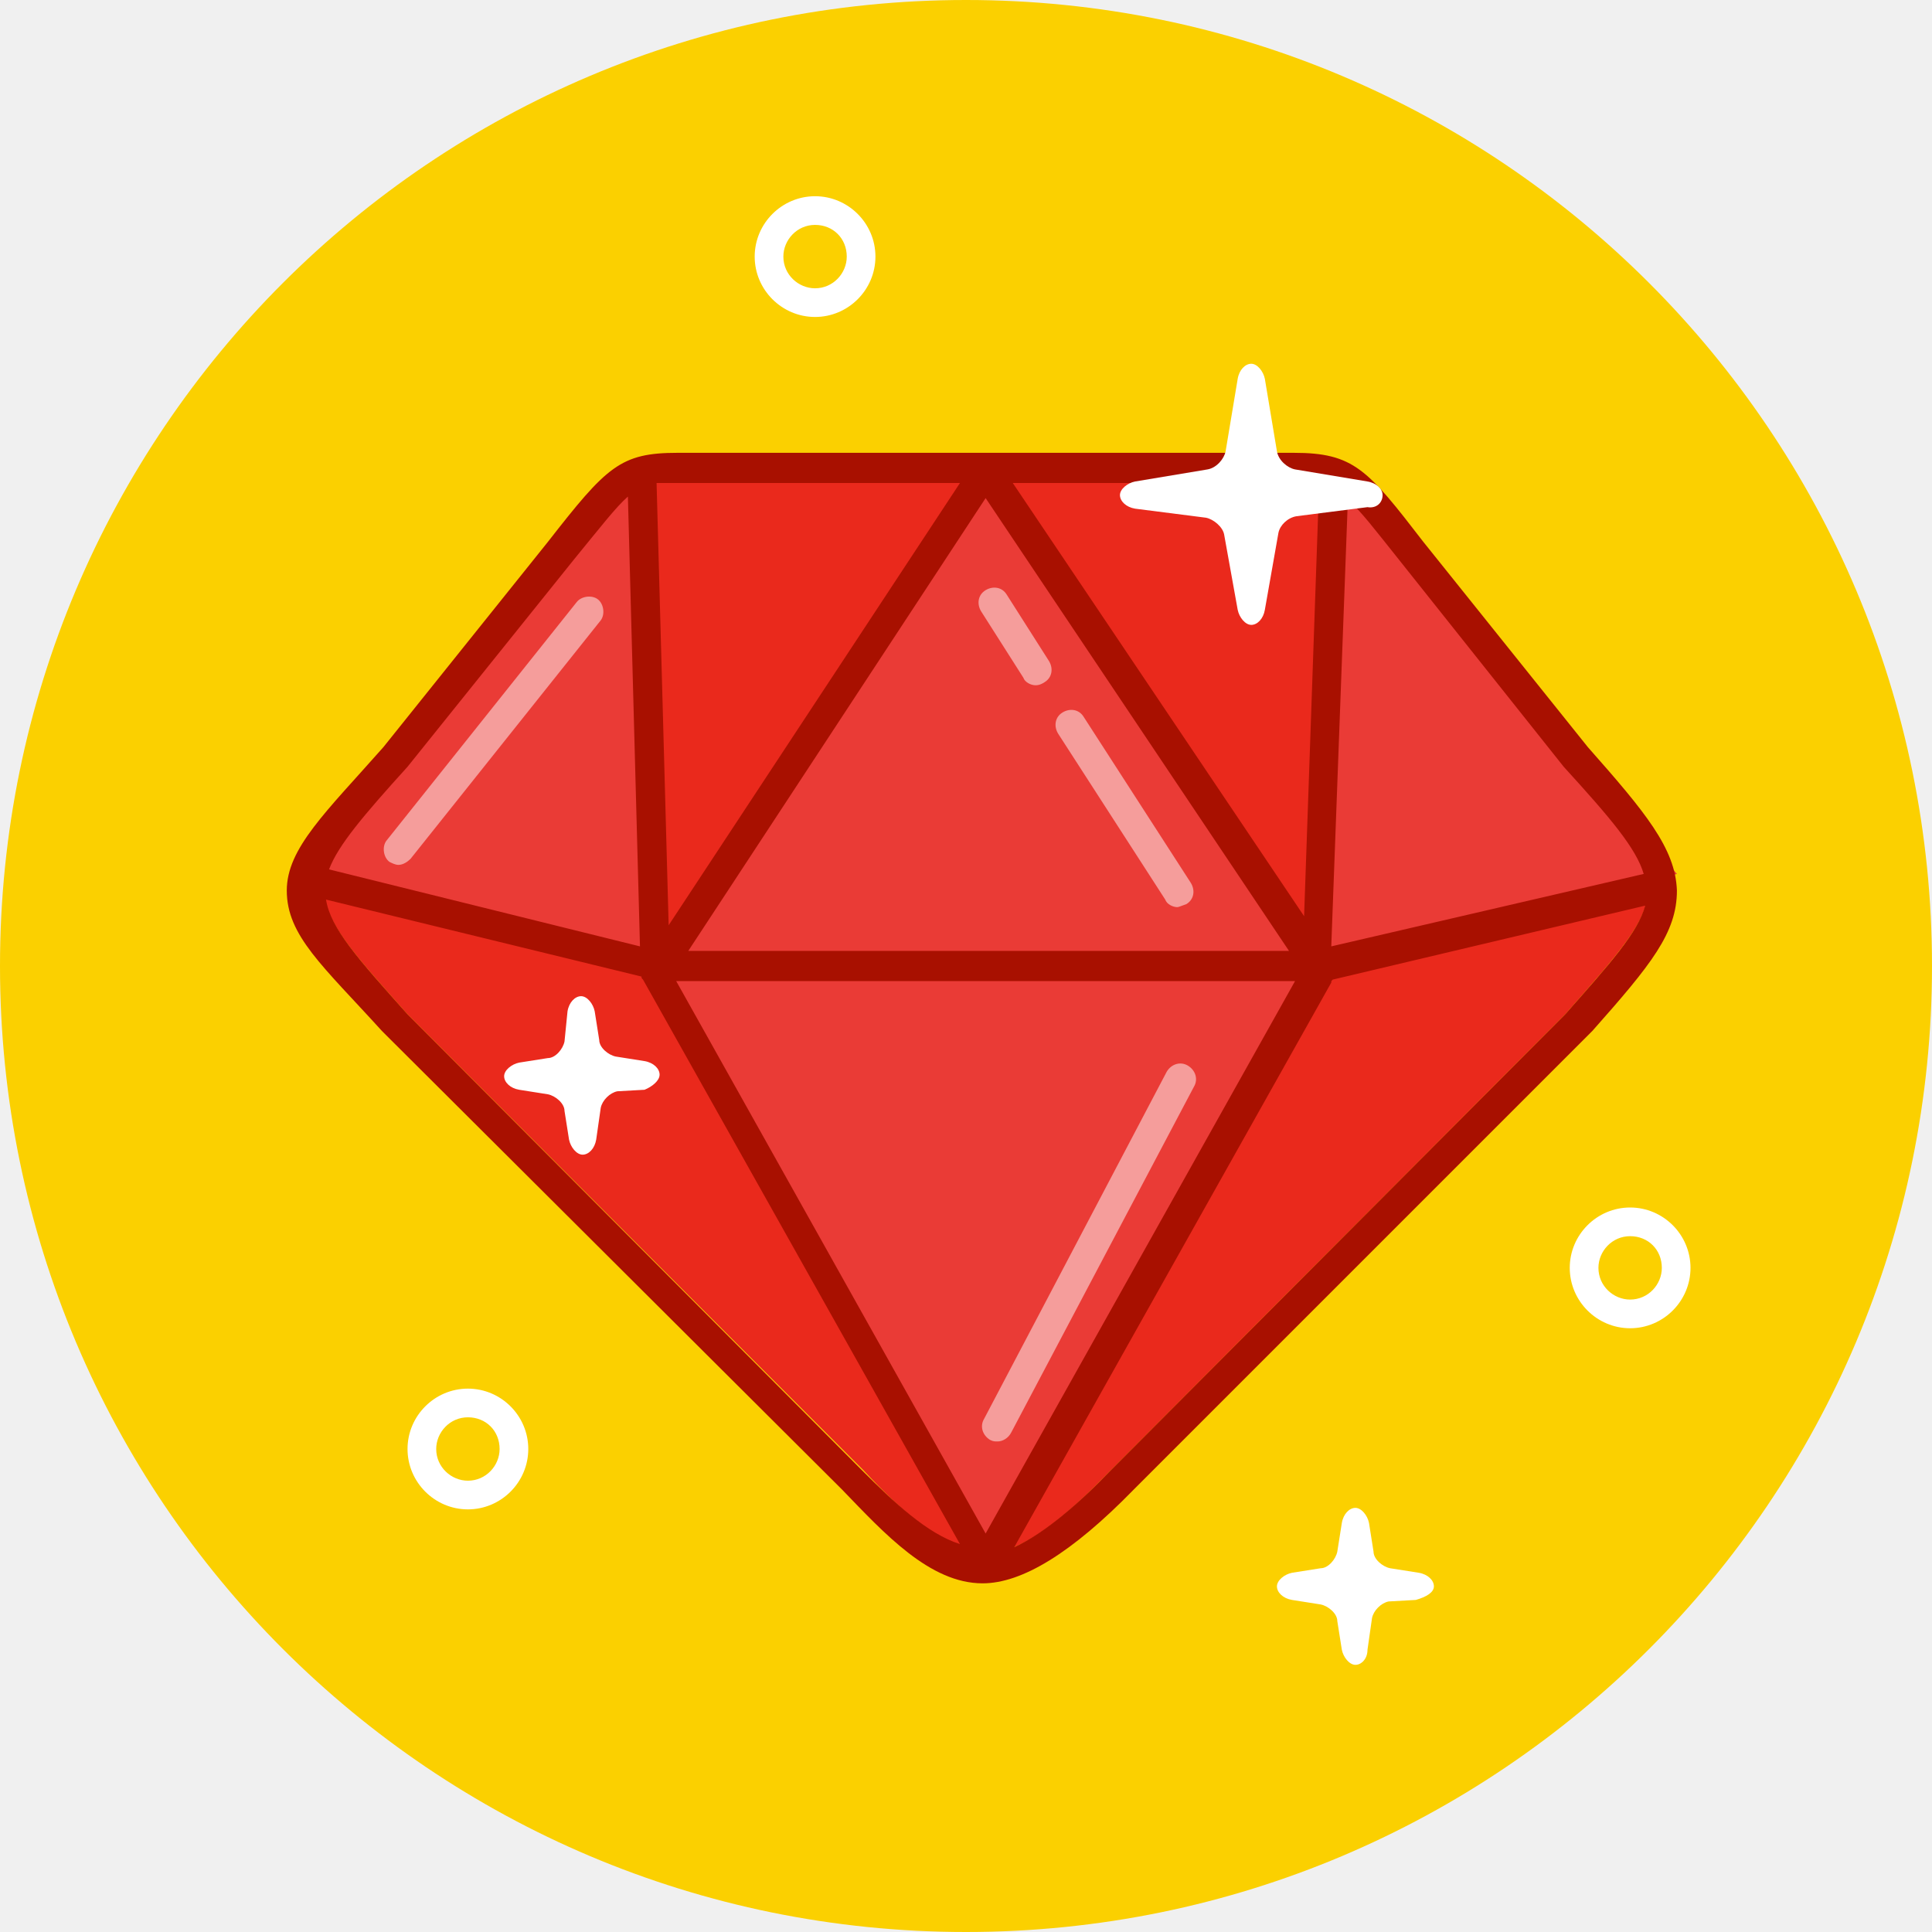
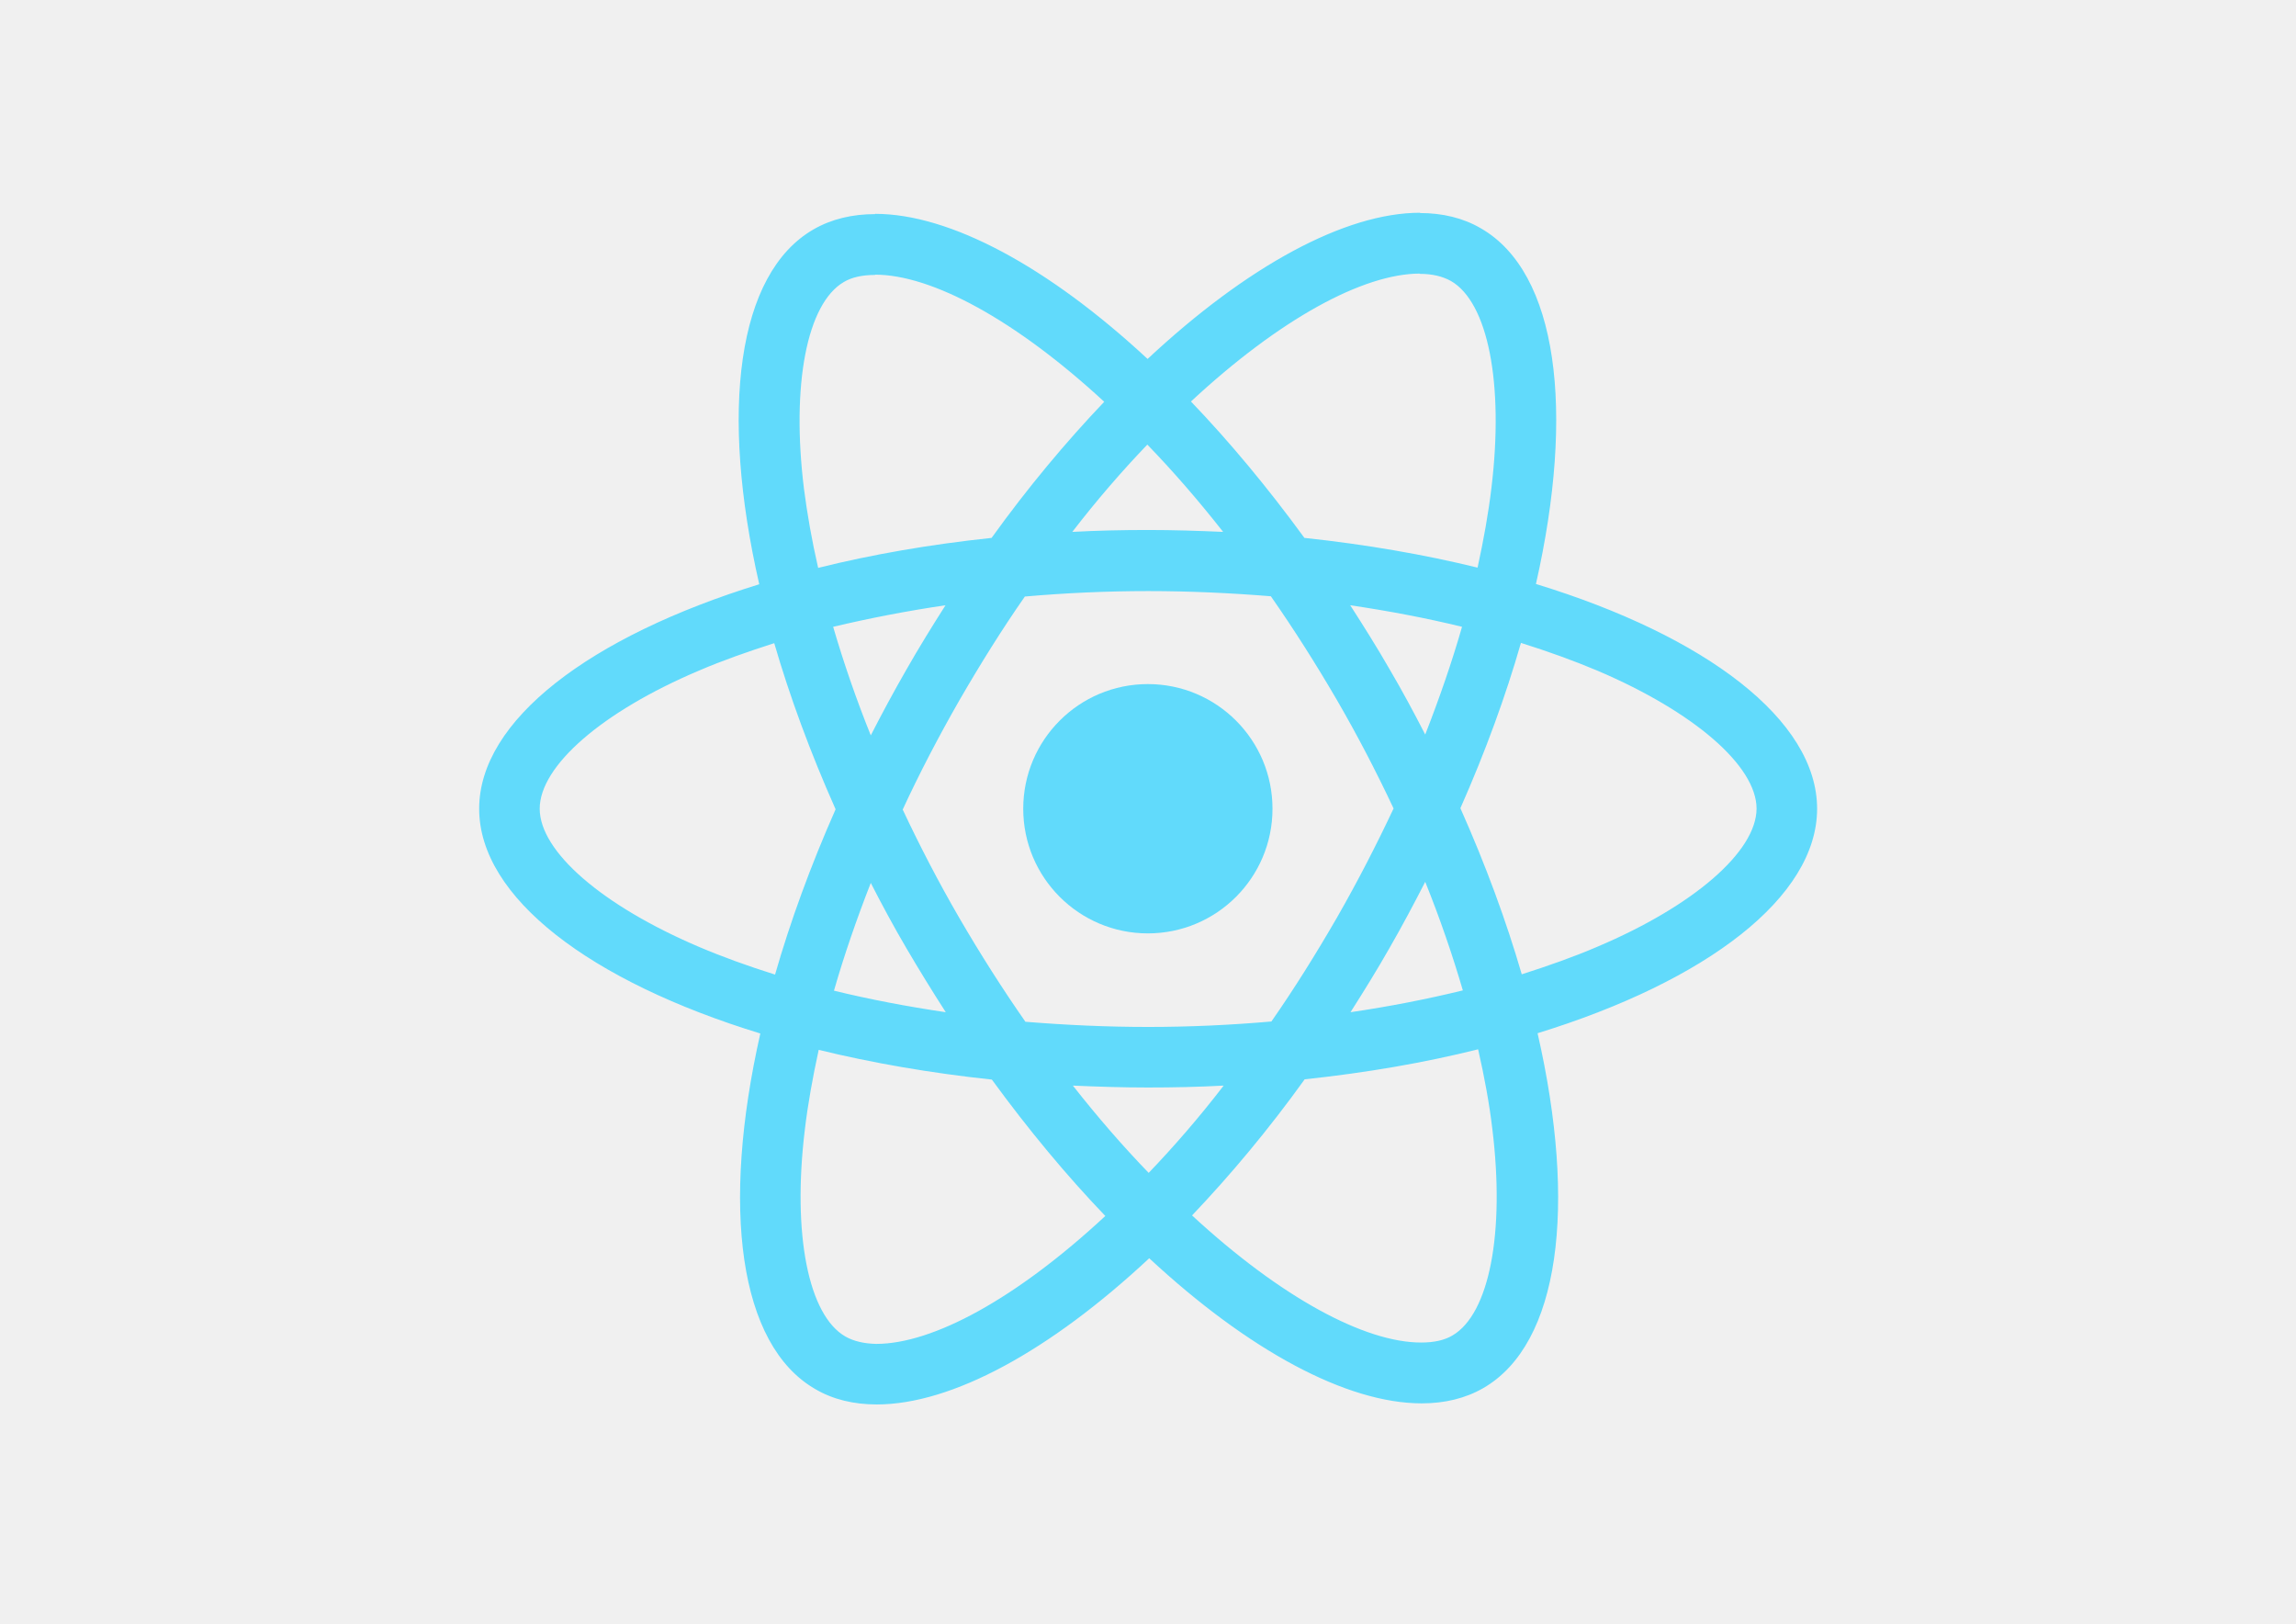
- <svg xmlns="http://www.w3.org/2000/svg" id="almaz" style="enable-background:new 0 0 128 128;" version="1.1" viewBox="0 0 128 128" xml:space="preserve">
-   <style type="text/css">
- 	.st0{fill:#FBD000;}
- 	.st1{fill:#EA291C;}
- 	.st2{fill:#EA3B36;}
- 	.st3{fill:#A81000;}
- 	.st4{opacity:0.5;fill:#FFFFFF;}
- 	.st5{fill:#FFFFFF;}
- </style>
-   <g>
-     <circle class="st0" cx="64" cy="64" r="64" />
-     <path class="st1" d="M27,50.8l11-13.7c4.3-5.5,4.2-5.5,8.2-5.5h38.4c4,0,3.9,0,8.2,5.5l10.9,13.7c7.4,8.2,7.2,8.2,0,16.4L73.6,97.4   c-2.6,2.7-5.7,5.5-8.2,5.5c-2.6,0-5.6-2.7-8.2-5.5L27,67.2C19.7,59,19.6,59,27,50.8z" />
-     <polygon class="st2" points="43.8,63.8 65.5,102.8 87.2,64.5  " />
-     <polygon class="st2" points="42.7,31.1 43.8,64.7 19.9,57.9  " />
-     <polygon class="st2" points="88.3,31.1 87.2,64.7 111.1,57.9  " />
-     <polygon class="st2" points="43.8,65 65.5,32.2 87.2,65  " />
-     <path class="st3" d="M105.2,49.5L94.3,35.9c-3.7-4.8-4.6-5.9-8.6-5.9v0H44.9c-3.8,0-4.7,0.9-8.6,5.9L25.4,49.5   C21.6,53.8,19,56.2,19,59c0,3,2.4,5,6.3,9.3l0.2,0.2c0,0,0.1,0.1,0.1,0.1l30.2,30.1c2.8,2.9,5.8,6.2,9.3,6.2c2.6,0,5.9-2,10-6.2   l30.1-30.1c0,0,0.1-0.1,0.1-0.1l0.2-0.2c3.9-4.4,5.6-6.5,5.6-9.3C111,56.2,109,53.8,105.2,49.5z M92.7,37.1l10.9,13.7   c3.1,3.4,4.8,5.4,5.3,7.1l-20.7,4.8l1.1-29.6C90.2,33.9,91.1,35.1,92.7,37.1z M65.3,101.6L44.8,65h41L65.3,101.6z M45.6,63l19.7-30   l20.1,30H45.6z M87.4,32l-1,28.7L67.1,32H87.4z M63.6,32L44.3,61.3L43.5,32H63.6z M27,50.8l11-13.7c1.8-2.2,2.8-3.5,3.6-4.2   l0.8,29.8l-20.6-5.1C22.4,56,24.1,54,27,50.8z M57.1,97.4L27,67.2c-3.3-3.7-5.1-5.7-5.4-7.6l20.9,5.1c0,0.1,0,0.1,0.1,0.2l21,37.4   C61.4,101.6,59.2,99.5,57.1,97.4z M103.7,67.2L73.6,97.4c-2,2.1-4.4,4.2-6.4,5.1l21-37.4c0-0.1,0-0.1,0.1-0.2L109,60   C108.5,61.8,106.7,63.8,103.7,67.2z" />
-     <path class="st4" d="M78,60.1c-0.3,0-0.7-0.2-0.8-0.5l-7.1-11c-0.3-0.5-0.2-1.1,0.3-1.4c0.5-0.3,1.1-0.2,1.4,0.3l7.1,11   c0.3,0.5,0.2,1.1-0.3,1.4C78.3,60,78.1,60.1,78,60.1z" />
-     <path class="st4" d="M68.6,45.4c-0.3,0-0.7-0.2-0.8-0.5l-2.8-4.4c-0.3-0.5-0.2-1.1,0.3-1.4c0.5-0.3,1.1-0.2,1.4,0.3l2.8,4.4   c0.3,0.5,0.2,1.1-0.3,1.4C68.9,45.4,68.7,45.4,68.6,45.4z" />
-     <path class="st4" d="M66.1,95.5c-0.2,0-0.3,0-0.5-0.1c-0.5-0.3-0.7-0.9-0.4-1.4l12.1-23c0.3-0.5,0.9-0.7,1.4-0.4   c0.5,0.3,0.7,0.9,0.4,1.4L67,94.9C66.8,95.3,66.4,95.5,66.1,95.5z" />
-     <path class="st4" d="M26.4,57.3c-0.2,0-0.4-0.1-0.6-0.2c-0.4-0.3-0.5-1-0.2-1.4l12.6-15.8c0.3-0.4,1-0.5,1.4-0.2   c0.4,0.3,0.5,1,0.2,1.4L27.2,56.9C27,57.1,26.7,57.3,26.4,57.3z" />
-     <path class="st5" d="M43.7,71.2c0-0.4-0.4-0.8-1-0.9l-1.9-0.3c-0.5-0.1-1.1-0.6-1.1-1.1l-0.3-1.9c-0.1-0.5-0.5-1-0.9-1   c-0.4,0-0.8,0.4-0.9,1L37.4,69c-0.1,0.5-0.6,1.1-1.1,1.1l-1.9,0.3c-0.5,0.1-1,0.5-1,0.9c0,0.4,0.4,0.8,1,0.9l1.9,0.3   c0.5,0.1,1.1,0.6,1.1,1.1l0.3,1.9c0.1,0.5,0.5,1,0.9,1c0.4,0,0.8-0.4,0.9-1l0.3-2.1c0.1-0.5,0.6-1,1.1-1.1l1.8-0.1   C43.2,72,43.7,71.6,43.7,71.2z" />
-     <path class="st5" d="M91.6,32.8c0-0.4-0.4-0.8-1-0.9l-4.8-0.8c-0.5-0.1-1.1-0.6-1.2-1.2l-0.8-4.8c-0.1-0.5-0.5-1-0.9-1   c-0.4,0-0.8,0.4-0.9,1l-0.8,4.8c-0.1,0.5-0.6,1.1-1.2,1.2l-4.8,0.8c-0.5,0.1-1,0.5-1,0.9c0,0.4,0.4,0.8,1,0.9l4.7,0.6   c0.5,0.1,1.1,0.6,1.2,1.1l0.9,5c0.1,0.5,0.5,1,0.9,1c0.4,0,0.8-0.4,0.9-1l0.9-5.1c0.1-0.5,0.6-1,1.2-1.1l4.7-0.6   C91.2,33.7,91.6,33.3,91.6,32.8z" />
-     <path class="st5" d="M31,100c-2.2,0-4-1.8-4-4c0-2.2,1.8-4,4-4c2.2,0,4,1.8,4,4C35,98.2,33.2,100,31,100z M31,93.9   c-1.2,0-2.1,1-2.1,2.1c0,1.2,1,2.1,2.1,2.1c1.2,0,2.1-1,2.1-2.1C33.1,94.8,32.2,93.9,31,93.9z" />
-     <path class="st5" d="M54,21c-2.2,0-4-1.8-4-4c0-2.2,1.8-4,4-4c2.2,0,4,1.8,4,4C58,19.2,56.2,21,54,21z M54,14.9   c-1.2,0-2.1,1-2.1,2.1c0,1.2,1,2.1,2.1,2.1c1.2,0,2.1-1,2.1-2.1C56.1,15.8,55.2,14.9,54,14.9z" />
-     <path class="st5" d="M108,88c-2.2,0-4-1.8-4-4c0-2.2,1.8-4,4-4c2.2,0,4,1.8,4,4C112,86.2,110.2,88,108,88z M108,81.9   c-1.2,0-2.1,1-2.1,2.1c0,1.2,1,2.1,2.1,2.1c1.2,0,2.1-1,2.1-2.1C110.1,82.8,109.2,81.9,108,81.9z" />
-     <path class="st5" d="M95,105.1c0-0.4-0.4-0.8-1-0.9l-1.9-0.3c-0.5-0.1-1.1-0.6-1.1-1.1l-0.3-1.9c-0.1-0.5-0.5-1-0.9-1   c-0.4,0-0.8,0.4-0.9,1l-0.3,1.9c-0.1,0.5-0.6,1.1-1.1,1.1l-1.9,0.3c-0.5,0.1-1,0.5-1,0.9c0,0.4,0.4,0.8,1,0.9l1.9,0.3   c0.5,0.1,1.1,0.6,1.1,1.1l0.3,1.9c0.1,0.5,0.5,1,0.9,1c0.4,0,0.8-0.4,0.8-1l0.3-2.1c0.1-0.5,0.6-1,1.1-1.1l1.8-0.1   C94.5,105.8,95,105.5,95,105.1z" />
+ <svg xmlns="http://www.w3.org/2000/svg" viewBox="0 0 841.9 595.3">
+   <g fill="#61DAFB">
+     <path d="M666.3 296.5c0-32.5-40.7-63.3-103.1-82.4 14.4-63.6 8-114.2-20.2-130.4-6.5-3.8-14.1-5.6-22.4-5.6v22.3c4.6 0 8.3.9 11.4 2.6 13.6 7.8 19.5 37.5 14.9 75.7-1.1 9.4-2.9 19.3-5.1 29.4-19.6-4.8-41-8.5-63.5-10.9-13.5-18.5-27.5-35.3-41.6-50 32.6-30.3 63.2-46.9 84-46.9V78c-27.5 0-63.5 19.6-99.9 53.6-36.4-33.8-72.4-53.2-99.9-53.2v22.3c20.7 0 51.4 16.5 84 46.6-14 14.7-28 31.4-41.3 49.9-22.6 2.4-44 6.1-63.6 11-2.3-10-4-19.7-5.2-29-4.7-38.2 1.1-67.9 14.6-75.8 3-1.8 6.9-2.6 11.5-2.6V78.5c-8.4 0-16 1.8-22.6 5.6-28.1 16.2-34.4 66.7-19.9 130.1-62.2 19.2-102.7 49.9-102.7 82.3 0 32.5 40.7 63.3 103.1 82.4-14.4 63.6-8 114.2 20.2 130.4 6.5 3.8 14.1 5.6 22.5 5.6 27.5 0 63.5-19.6 99.9-53.6 36.4 33.8 72.4 53.2 99.9 53.2 8.4 0 16-1.8 22.6-5.6 28.1-16.2 34.4-66.7 19.9-130.1 62-19.1 102.5-49.9 102.5-82.3zm-130.2-66.7c-3.7 12.9-8.3 26.2-13.5 39.5-4.1-8-8.4-16-13.1-24-4.6-8-9.5-15.8-14.4-23.4 14.2 2.1 27.9 4.7 41 7.9zm-45.8 106.5c-7.8 13.5-15.8 26.3-24.1 38.2-14.9 1.3-30 2-45.2 2-15.1 0-30.2-.7-45-1.9-8.3-11.9-16.4-24.6-24.2-38-7.6-13.1-14.5-26.4-20.8-39.8 6.2-13.4 13.2-26.8 20.7-39.9 7.8-13.5 15.8-26.3 24.1-38.2 14.9-1.3 30-2 45.2-2 15.1 0 30.2.7 45 1.9 8.3 11.9 16.4 24.6 24.2 38 7.6 13.1 14.5 26.4 20.8 39.8-6.3 13.4-13.2 26.8-20.7 39.9zm32.3-13c5.4 13.4 10 26.8 13.8 39.8-13.1 3.2-26.9 5.9-41.2 8 4.9-7.7 9.8-15.6 14.4-23.7 4.6-8 8.9-16.1 13-24.1zM421.2 430c-9.3-9.6-18.6-20.3-27.8-32 9 .4 18.2.7 27.5.7 9.4 0 18.7-.2 27.8-.7-9 11.7-18.3 22.4-27.5 32zm-74.4-58.9c-14.2-2.1-27.9-4.7-41-7.9 3.7-12.9 8.3-26.2 13.5-39.5 4.1 8 8.4 16 13.1 24 4.7 8 9.5 15.8 14.4 23.4zM420.7 163c9.3 9.6 18.6 20.3 27.8 32-9-.4-18.2-.7-27.5-.7-9.4 0-18.7.2-27.8.7 9-11.7 18.3-22.4 27.5-32zm-74 58.9c-4.9 7.7-9.8 15.6-14.4 23.7-4.6 8-8.9 16-13 24-5.4-13.4-10-26.8-13.8-39.8 13.1-3.1 26.9-5.8 41.2-7.9zm-90.5 125.2c-35.4-15.1-58.3-34.9-58.3-50.6 0-15.7 22.9-35.6 58.3-50.6 8.6-3.7 18-7 27.7-10.1 5.7 19.6 13.2 40 22.5 60.9-9.2 20.8-16.6 41.1-22.2 60.6-9.9-3.1-19.3-6.5-28-10.2zM310 490c-13.6-7.8-19.5-37.5-14.9-75.7 1.1-9.4 2.9-19.3 5.1-29.4 19.6 4.8 41 8.5 63.5 10.9 13.5 18.5 27.5 35.3 41.6 50-32.6 30.3-63.2 46.9-84 46.9-4.5-.1-8.3-1-11.3-2.7zm237.2-76.2c4.7 38.2-1.1 67.9-14.6 75.8-3 1.8-6.9 2.6-11.5 2.6-20.7 0-51.4-16.5-84-46.6 14-14.7 28-31.4 41.3-49.9 22.6-2.4 44-6.1 63.6-11 2.3 10.1 4.1 19.8 5.2 29.1zm38.5-66.7c-8.6 3.7-18 7-27.7 10.1-5.7-19.6-13.2-40-22.5-60.9 9.2-20.8 16.6-41.1 22.2-60.6 9.9 3.1 19.3 6.5 28.1 10.2 35.4 15.1 58.3 34.9 58.3 50.6-.1 15.7-23 35.6-58.4 50.6zM320.8 78.4z" />
+     <circle cx="420.9" cy="296.5" r="45.7" />
+     <path d="M520.5 78.1z" />
  </g>
</svg>
